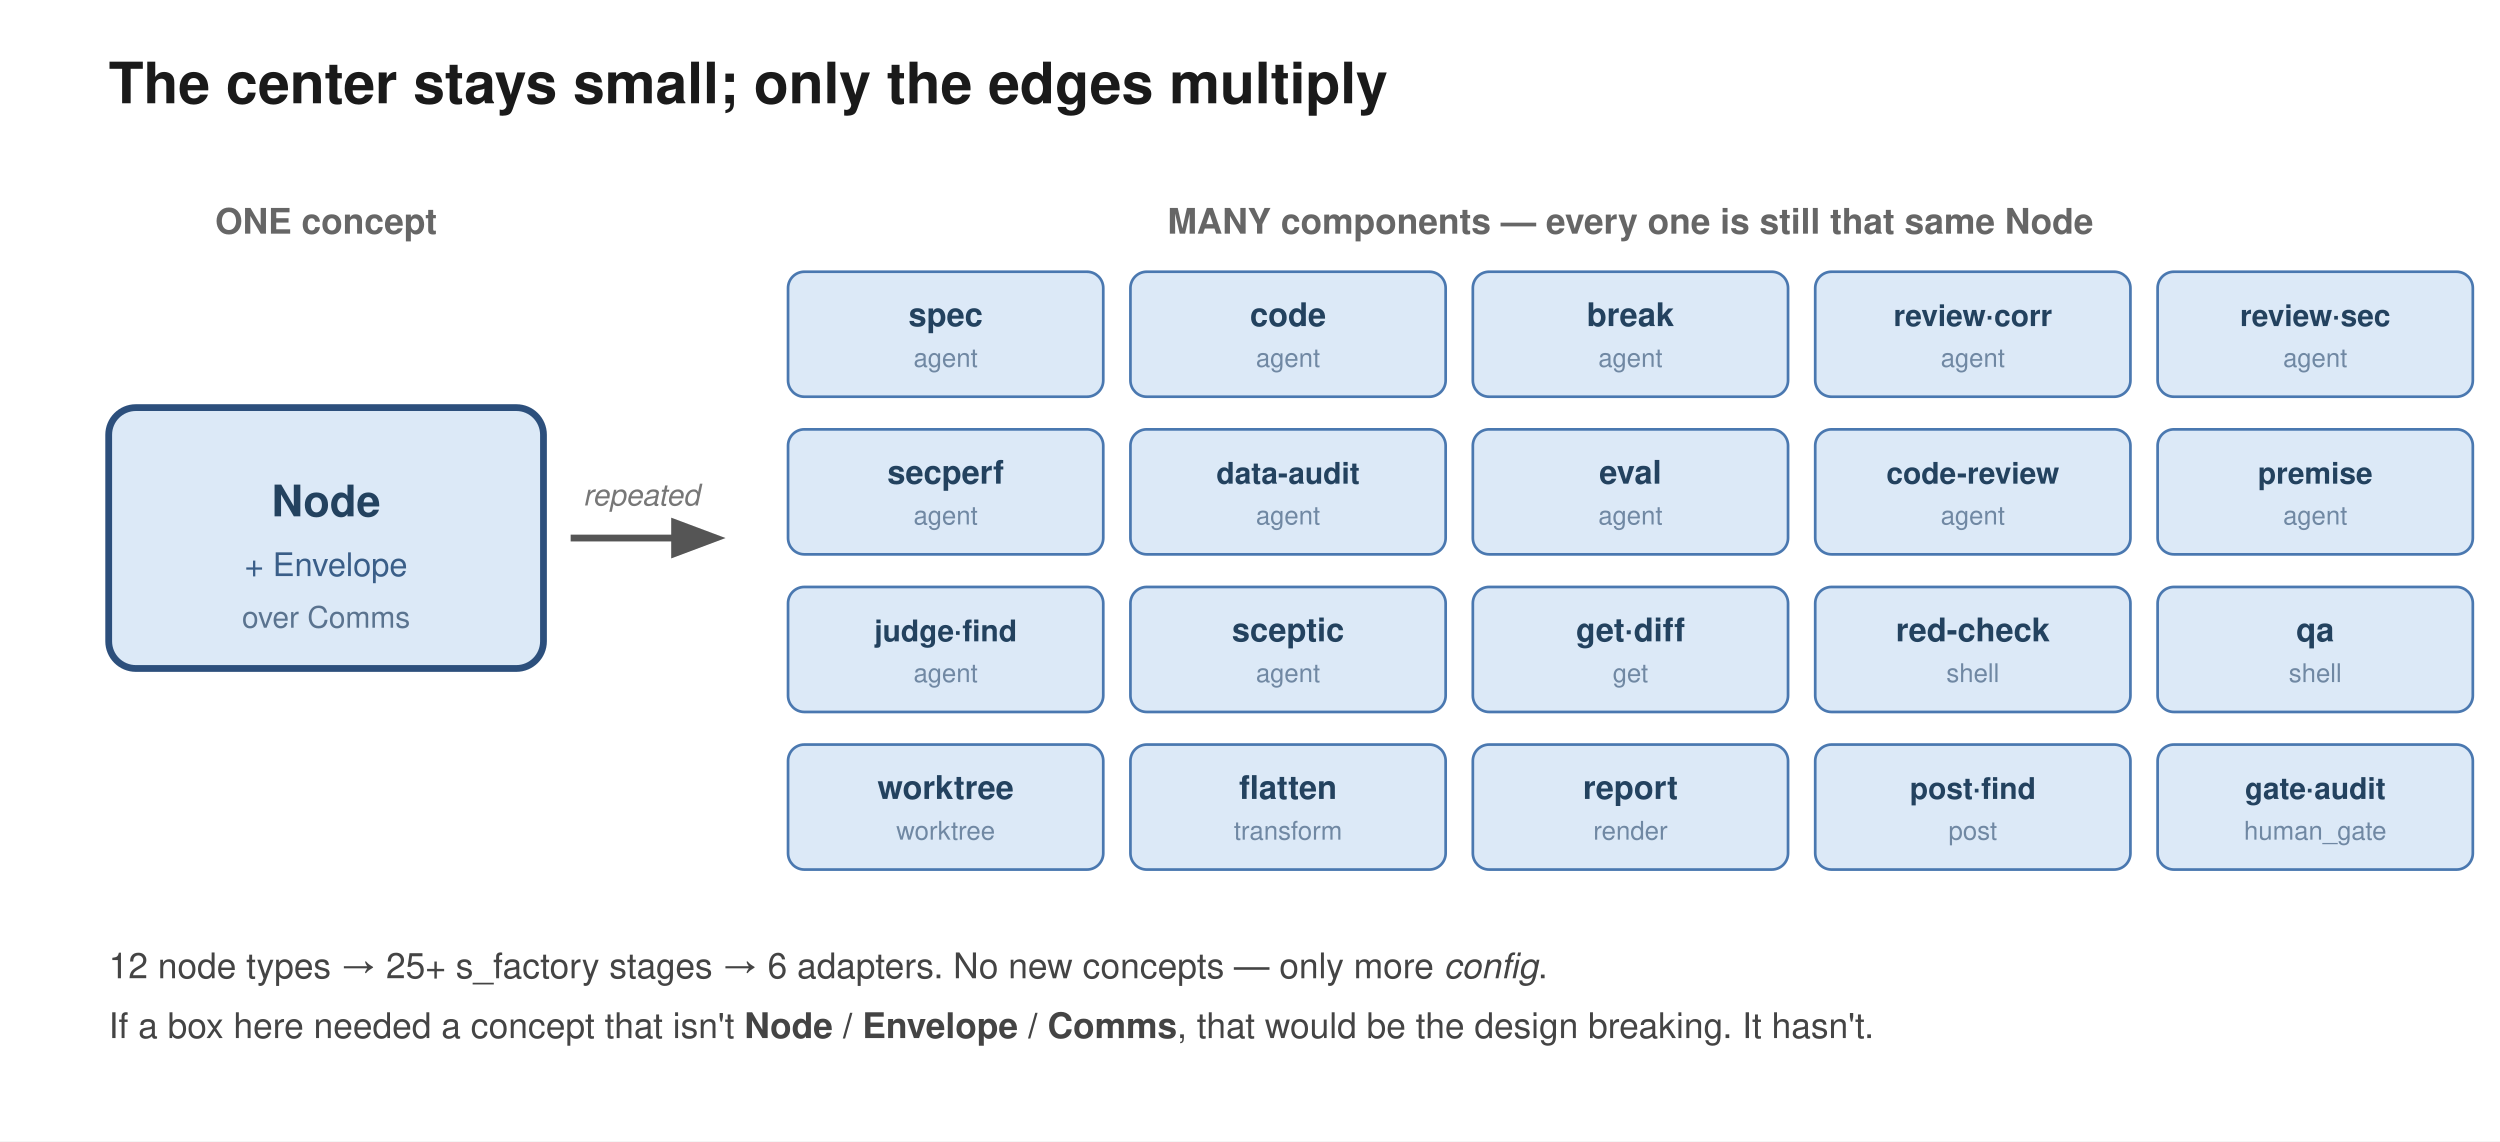
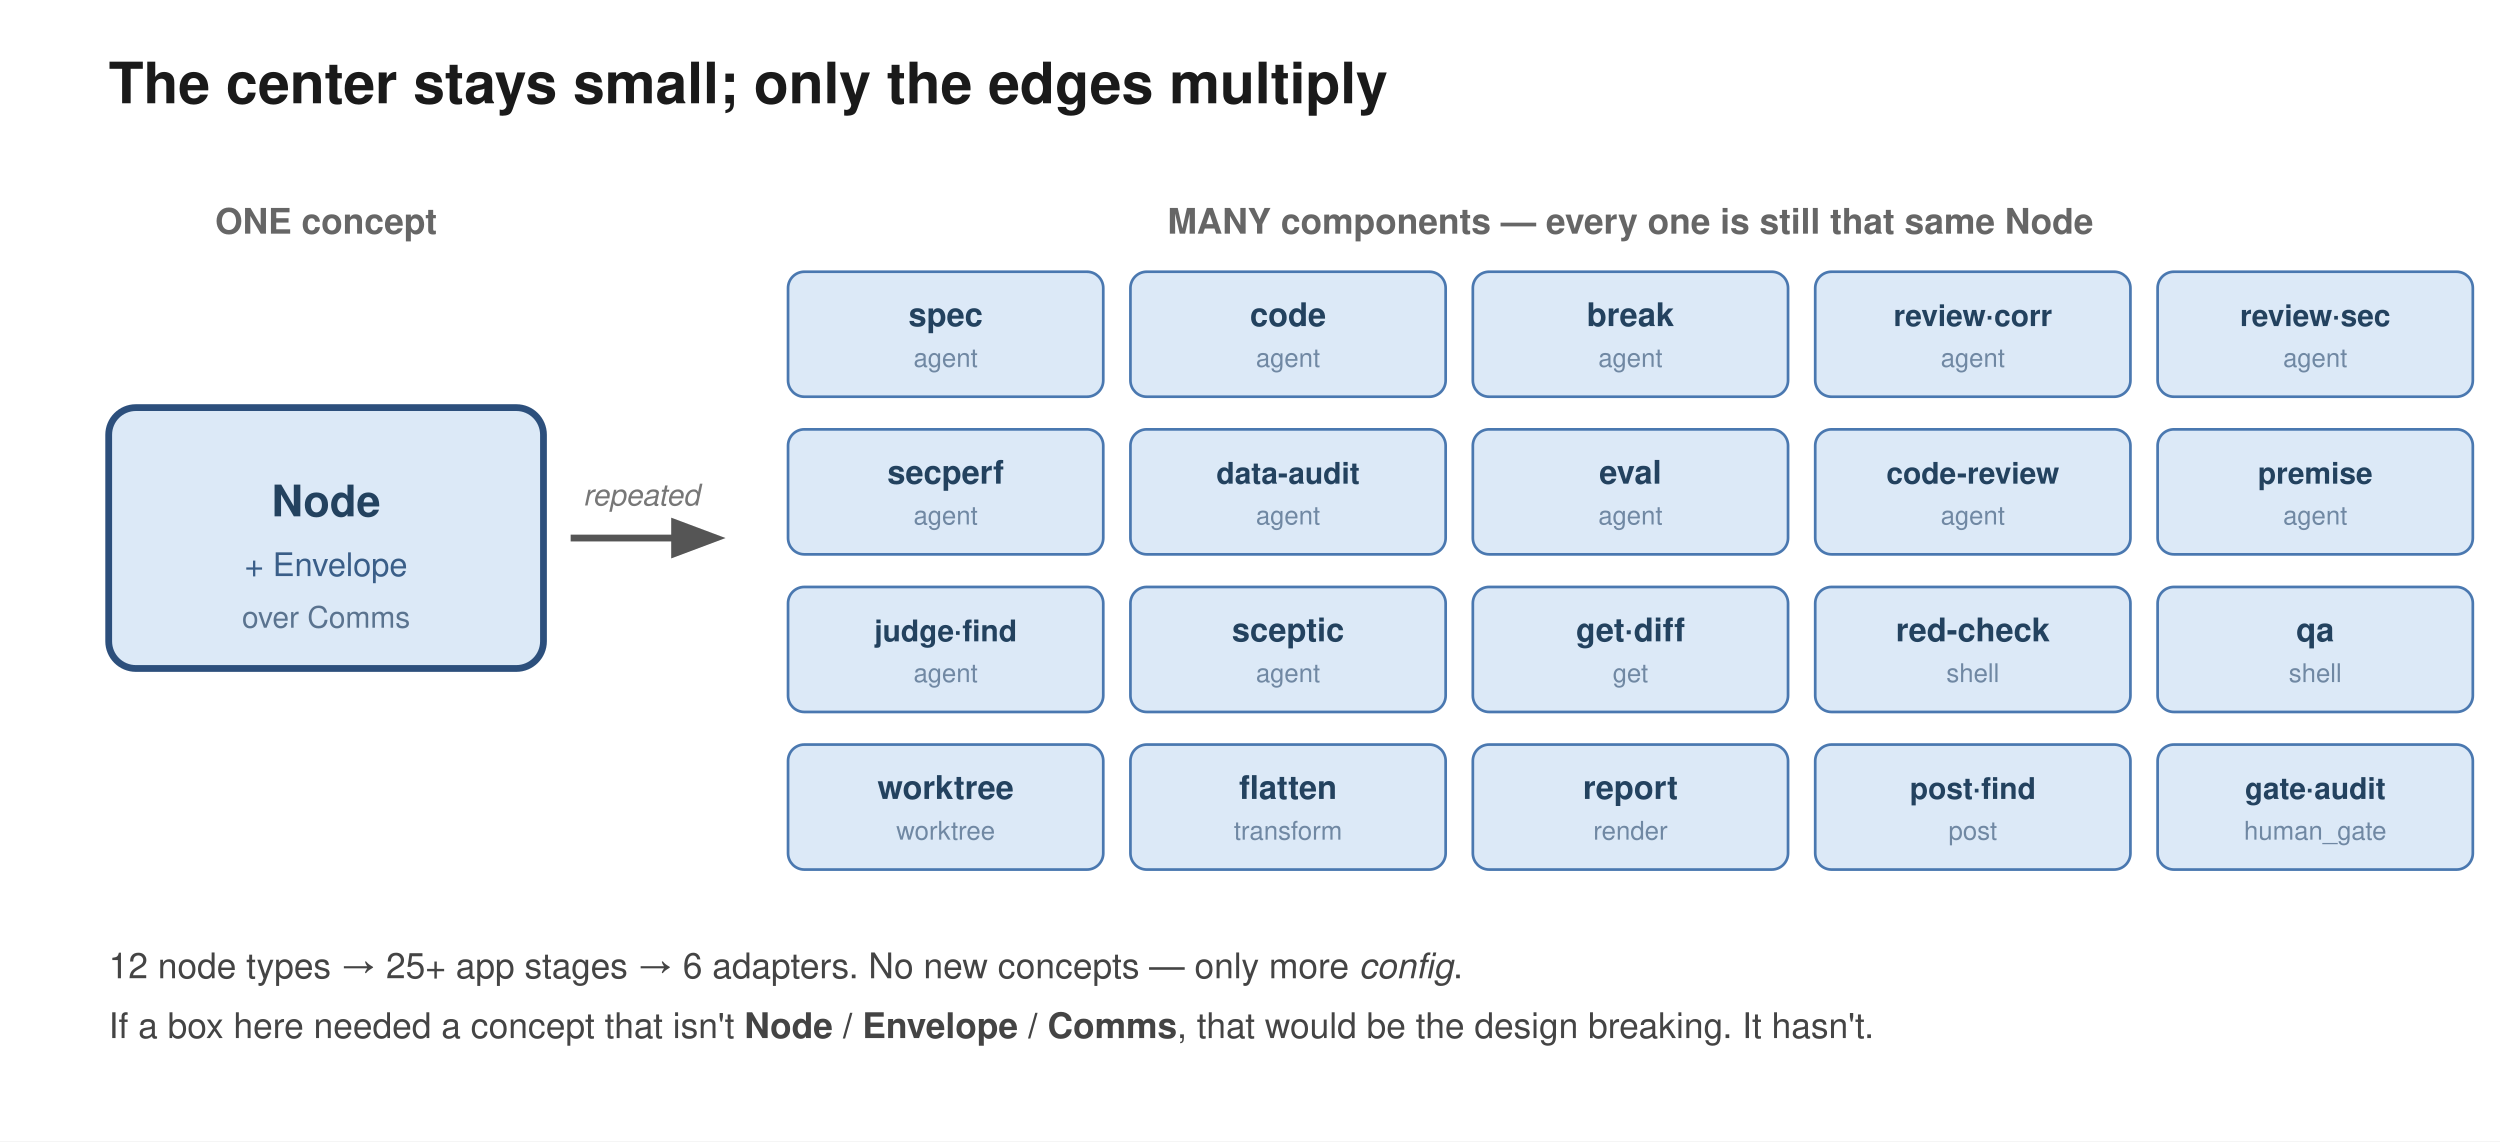
<svg xmlns="http://www.w3.org/2000/svg" viewBox="0 0 920 420" font-family="-apple-system, Segoe UI, Helvetica, Arial, sans-serif">
  <defs>
    <marker id="a2" markerWidth="12" markerHeight="12" refX="6" refY="3" orient="auto">
      <path d="M0,0 L8,3 L0,6 Z" fill="#555" />
    </marker>
  </defs>
  <rect width="920" height="420" fill="#ffffff" />
  <text x="40" y="38" font-size="21" font-weight="700" fill="#1a1a1a">The center stays small; only the edges multiply</text>
  <text x="120" y="86" font-size="13" font-weight="700" fill="#666" text-anchor="middle">ONE concept</text>
  <rect x="40" y="150" width="160" height="96" rx="10" fill="#dce9f7" stroke="#2c4f7c" stroke-width="2.5" />
  <text x="120" y="190" font-size="16" font-weight="700" fill="#23425f" text-anchor="middle">Node</text>
  <text x="120" y="212" font-size="12" fill="#3a5e88" text-anchor="middle">+ Envelope</text>
  <text x="120" y="231" font-size="11" fill="#5a738f" text-anchor="middle">over Comms</text>
  <line x1="210" y1="198" x2="262" y2="198" stroke="#555" stroke-width="2.5" marker-end="url(#a2)" />
  <text x="236" y="186" font-size="11" fill="#777" text-anchor="middle" font-style="italic">repeated</text>
  <text x="600" y="86" font-size="13" font-weight="700" fill="#666" text-anchor="middle">MANY components — every one is still that same Node</text>
  <g>
    <rect x="290" y="100" width="116" height="46" rx="6" fill="#dce9f7" stroke="#4a78b0" />
    <text x="348" y="120" font-size="12" font-weight="600" fill="#23425f" text-anchor="middle">spec</text>
    <text x="348" y="135" font-size="9.5" fill="#7088a3" text-anchor="middle">agent</text>
    <rect x="416" y="100" width="116" height="46" rx="6" fill="#dce9f7" stroke="#4a78b0" />
    <text x="474" y="120" font-size="12" font-weight="600" fill="#23425f" text-anchor="middle">code</text>
    <text x="474" y="135" font-size="9.5" fill="#7088a3" text-anchor="middle">agent</text>
    <rect x="542" y="100" width="116" height="46" rx="6" fill="#dce9f7" stroke="#4a78b0" />
    <text x="600" y="120" font-size="12" font-weight="600" fill="#23425f" text-anchor="middle">break</text>
    <text x="600" y="135" font-size="9.5" fill="#7088a3" text-anchor="middle">agent</text>
    <rect x="668" y="100" width="116" height="46" rx="6" fill="#dce9f7" stroke="#4a78b0" />
    <text x="726" y="120" font-size="11" font-weight="600" fill="#23425f" text-anchor="middle">review·corr</text>
    <text x="726" y="135" font-size="9.5" fill="#7088a3" text-anchor="middle">agent</text>
    <rect x="794" y="100" width="116" height="46" rx="6" fill="#dce9f7" stroke="#4a78b0" />
    <text x="852" y="120" font-size="11" font-weight="600" fill="#23425f" text-anchor="middle">review·sec</text>
    <text x="852" y="135" font-size="9.5" fill="#7088a3" text-anchor="middle">agent</text>
  </g>
  <g>
    <rect x="290" y="158" width="116" height="46" rx="6" fill="#dce9f7" stroke="#4a78b0" />
    <text x="348" y="178" font-size="12" font-weight="600" fill="#23425f" text-anchor="middle">secperf</text>
    <text x="348" y="193" font-size="9.5" fill="#7088a3" text-anchor="middle">agent</text>
    <rect x="416" y="158" width="116" height="46" rx="6" fill="#dce9f7" stroke="#4a78b0" />
    <text x="474" y="178" font-size="11" font-weight="600" fill="#23425f" text-anchor="middle">data-audit</text>
    <text x="474" y="193" font-size="9.5" fill="#7088a3" text-anchor="middle">agent</text>
    <rect x="542" y="158" width="116" height="46" rx="6" fill="#dce9f7" stroke="#4a78b0" />
    <text x="600" y="178" font-size="12" font-weight="600" fill="#23425f" text-anchor="middle">eval</text>
    <text x="600" y="193" font-size="9.5" fill="#7088a3" text-anchor="middle">agent</text>
    <rect x="668" y="158" width="116" height="46" rx="6" fill="#dce9f7" stroke="#4a78b0" />
    <text x="726" y="178" font-size="11" font-weight="600" fill="#23425f" text-anchor="middle">code-review</text>
    <text x="726" y="193" font-size="9.5" fill="#7088a3" text-anchor="middle">agent</text>
    <rect x="794" y="158" width="116" height="46" rx="6" fill="#dce9f7" stroke="#4a78b0" />
    <text x="852" y="178" font-size="11" font-weight="600" fill="#23425f" text-anchor="middle">premise</text>
    <text x="852" y="193" font-size="9.5" fill="#7088a3" text-anchor="middle">agent</text>
  </g>
  <g>
    <rect x="290" y="216" width="116" height="46" rx="6" fill="#dce9f7" stroke="#4a78b0" />
    <text x="348" y="236" font-size="11" font-weight="600" fill="#23425f" text-anchor="middle">judge·find</text>
    <text x="348" y="251" font-size="9.5" fill="#7088a3" text-anchor="middle">agent</text>
    <rect x="416" y="216" width="116" height="46" rx="6" fill="#dce9f7" stroke="#4a78b0" />
    <text x="474" y="236" font-size="12" font-weight="600" fill="#23425f" text-anchor="middle">sceptic</text>
    <text x="474" y="251" font-size="9.5" fill="#7088a3" text-anchor="middle">agent</text>
    <rect x="542" y="216" width="116" height="46" rx="6" fill="#dce9f7" stroke="#4a78b0" />
    <text x="600" y="236" font-size="12" font-weight="600" fill="#23425f" text-anchor="middle">get·diff</text>
    <text x="600" y="251" font-size="9.5" fill="#7088a3" text-anchor="middle">get</text>
    <rect x="668" y="216" width="116" height="46" rx="6" fill="#dce9f7" stroke="#4a78b0" />
    <text x="726" y="236" font-size="12" font-weight="600" fill="#23425f" text-anchor="middle">red-check</text>
    <text x="726" y="251" font-size="9.5" fill="#7088a3" text-anchor="middle">shell</text>
    <rect x="794" y="216" width="116" height="46" rx="6" fill="#dce9f7" stroke="#4a78b0" />
    <text x="852" y="236" font-size="12" font-weight="600" fill="#23425f" text-anchor="middle">qa</text>
    <text x="852" y="251" font-size="9.5" fill="#7088a3" text-anchor="middle">shell</text>
  </g>
  <g>
    <rect x="290" y="274" width="116" height="46" rx="6" fill="#dce9f7" stroke="#4a78b0" />
    <text x="348" y="294" font-size="12" font-weight="600" fill="#23425f" text-anchor="middle">worktree</text>
    <text x="348" y="309" font-size="9.5" fill="#7088a3" text-anchor="middle">worktree</text>
    <rect x="416" y="274" width="116" height="46" rx="6" fill="#dce9f7" stroke="#4a78b0" />
    <text x="474" y="294" font-size="12" font-weight="600" fill="#23425f" text-anchor="middle">flatten</text>
    <text x="474" y="309" font-size="9.5" fill="#7088a3" text-anchor="middle">transform</text>
    <rect x="542" y="274" width="116" height="46" rx="6" fill="#dce9f7" stroke="#4a78b0" />
    <text x="600" y="294" font-size="12" font-weight="600" fill="#23425f" text-anchor="middle">report</text>
    <text x="600" y="309" font-size="9.5" fill="#7088a3" text-anchor="middle">render</text>
    <rect x="668" y="274" width="116" height="46" rx="6" fill="#dce9f7" stroke="#4a78b0" />
    <text x="726" y="294" font-size="11" font-weight="600" fill="#23425f" text-anchor="middle">post·find</text>
    <text x="726" y="309" font-size="9.5" fill="#7088a3" text-anchor="middle">post</text>
    <rect x="794" y="274" width="116" height="46" rx="6" fill="#dce9f7" stroke="#4a78b0" />
    <text x="852" y="294" font-size="11" font-weight="600" fill="#23425f" text-anchor="middle">gate·audit</text>
    <text x="852" y="309" font-size="9.5" fill="#7088a3" text-anchor="middle">human_gate</text>
  </g>
-   <text x="40" y="360" font-size="13" fill="#444">12 node types  →  25+ s_factory stages  →  6 adapters.  No new concepts — only more <tspan font-style="italic">config</tspan>.</text>
+   <text x="40" y="360" font-size="13" fill="#444">12 node types  →  25+ app stages  →  6 adapters.  No new concepts — only more <tspan font-style="italic">config</tspan>.</text>
  <text x="40" y="382" font-size="13" fill="#444">If a box here needed a concept that isn't <tspan font-weight="700">Node / Envelope / Comms</tspan>, that would be the design breaking. It hasn't.</text>
</svg>
